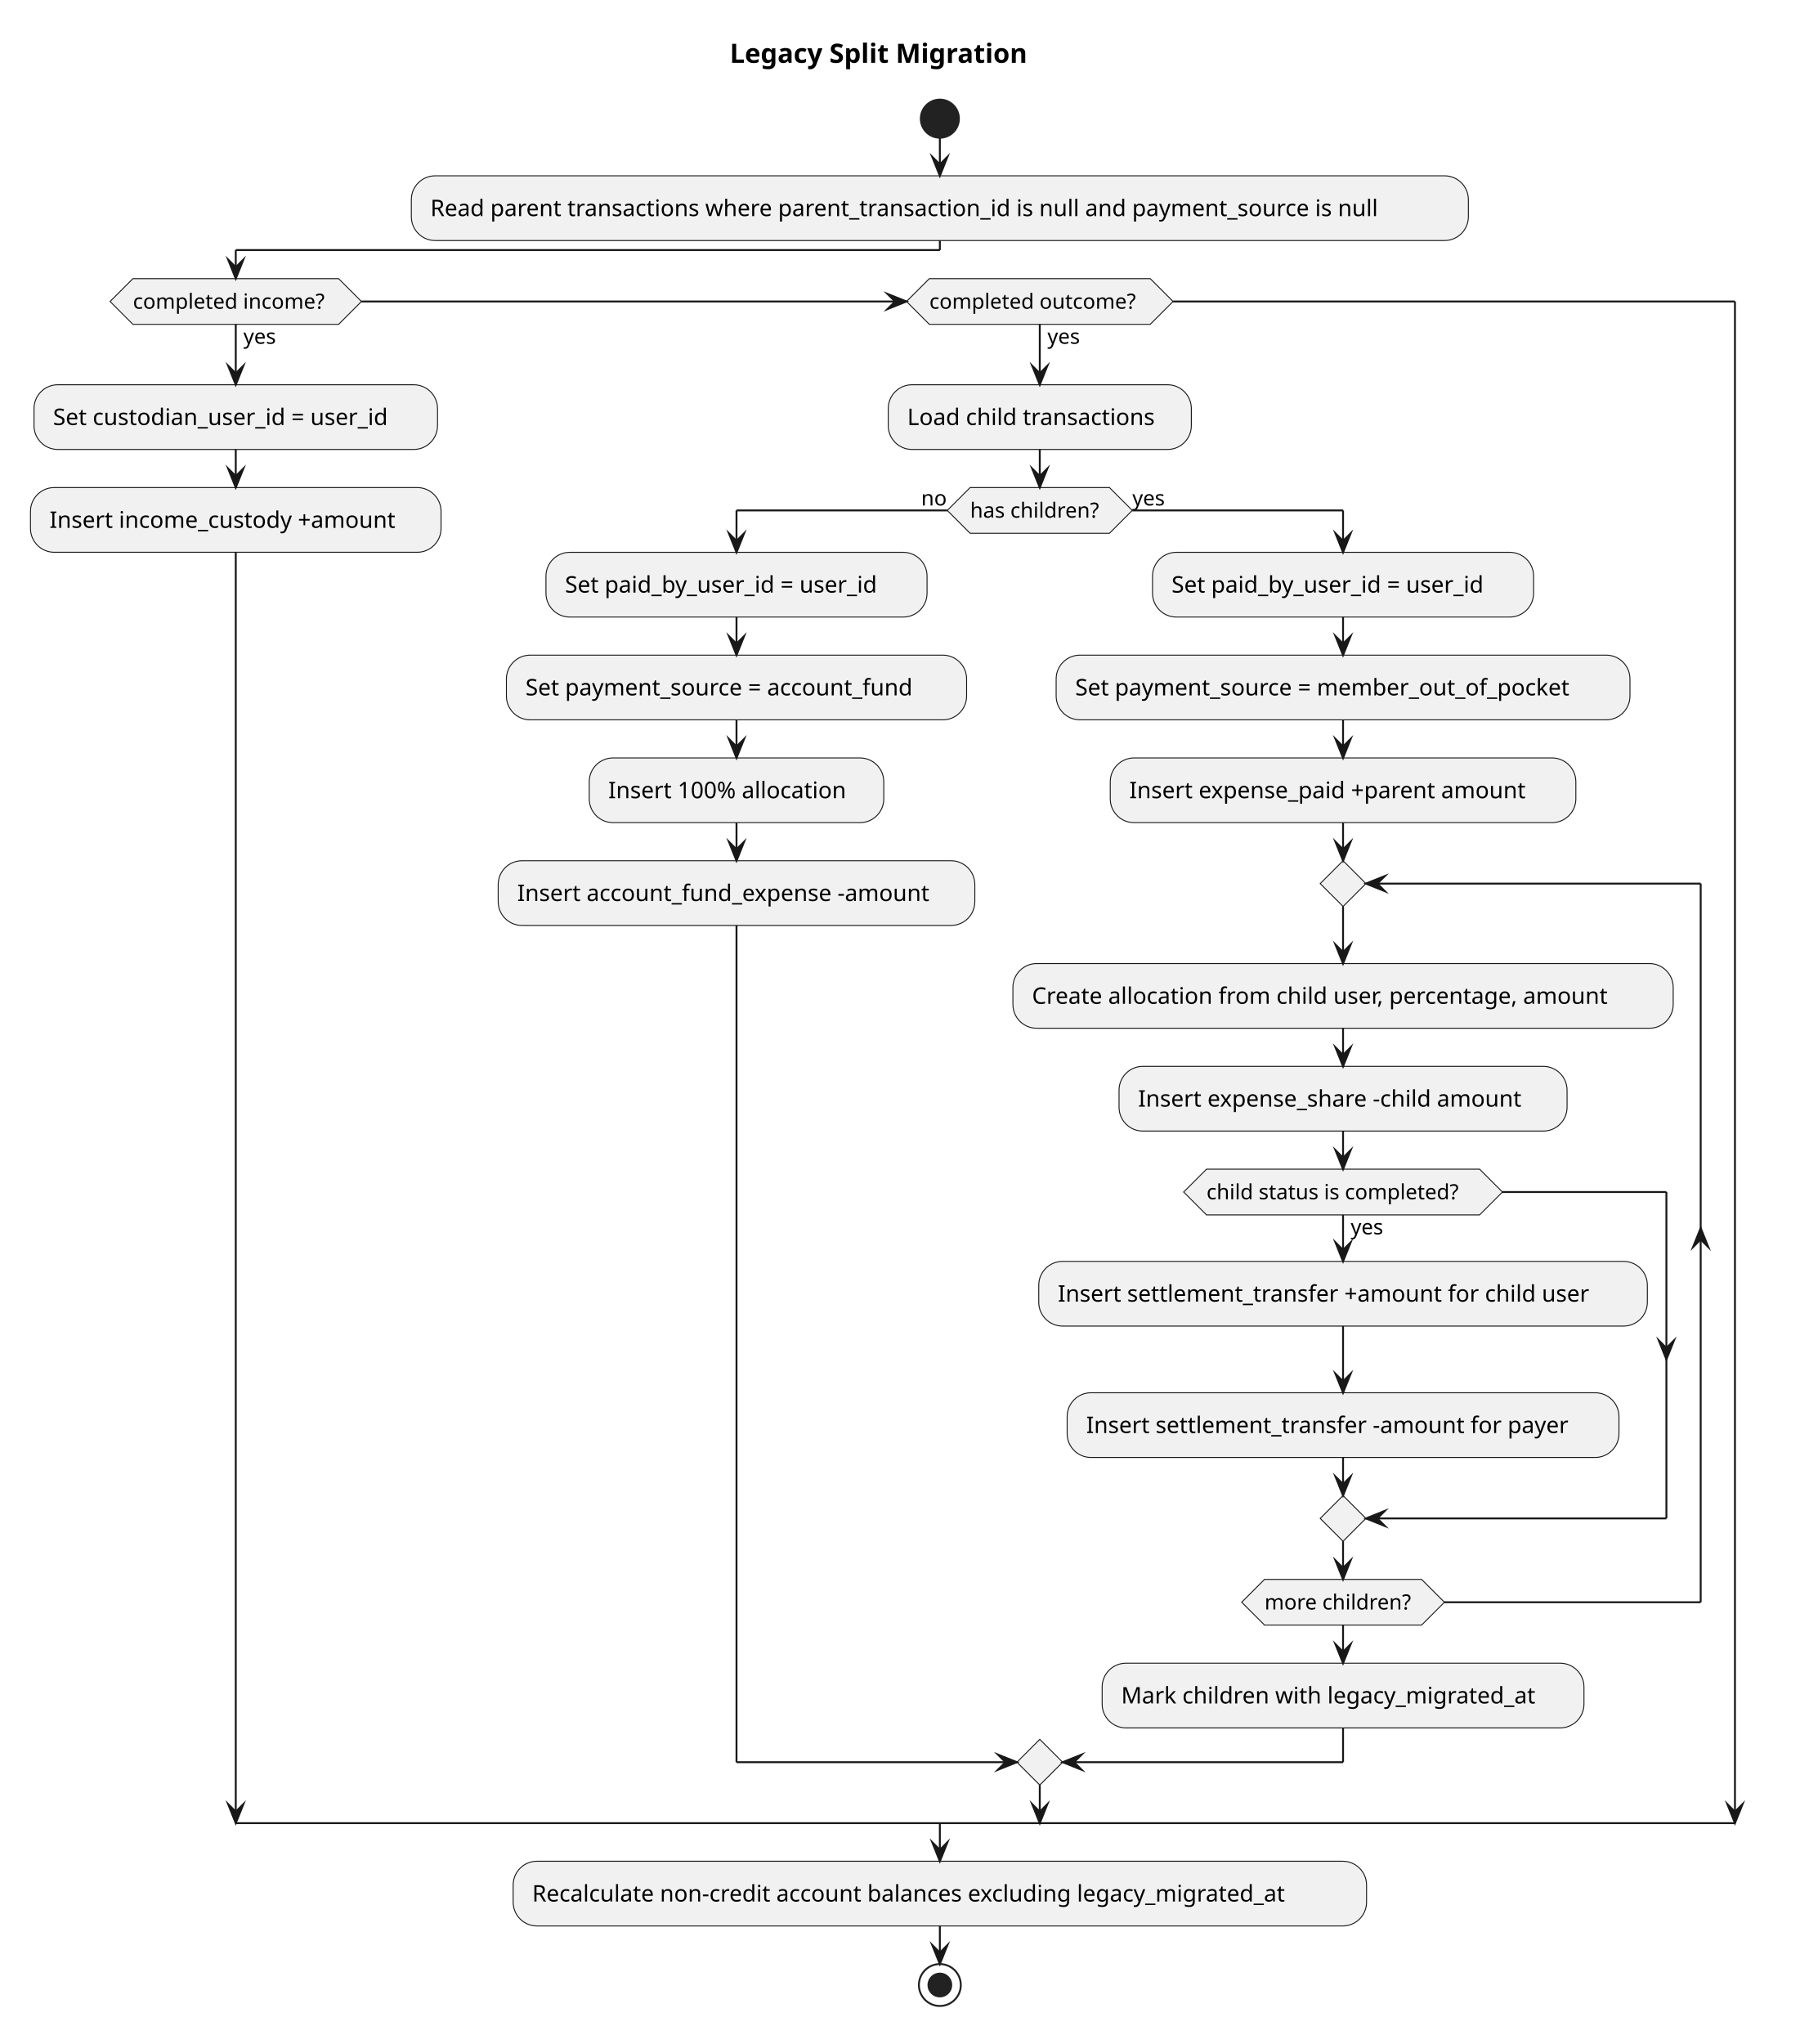
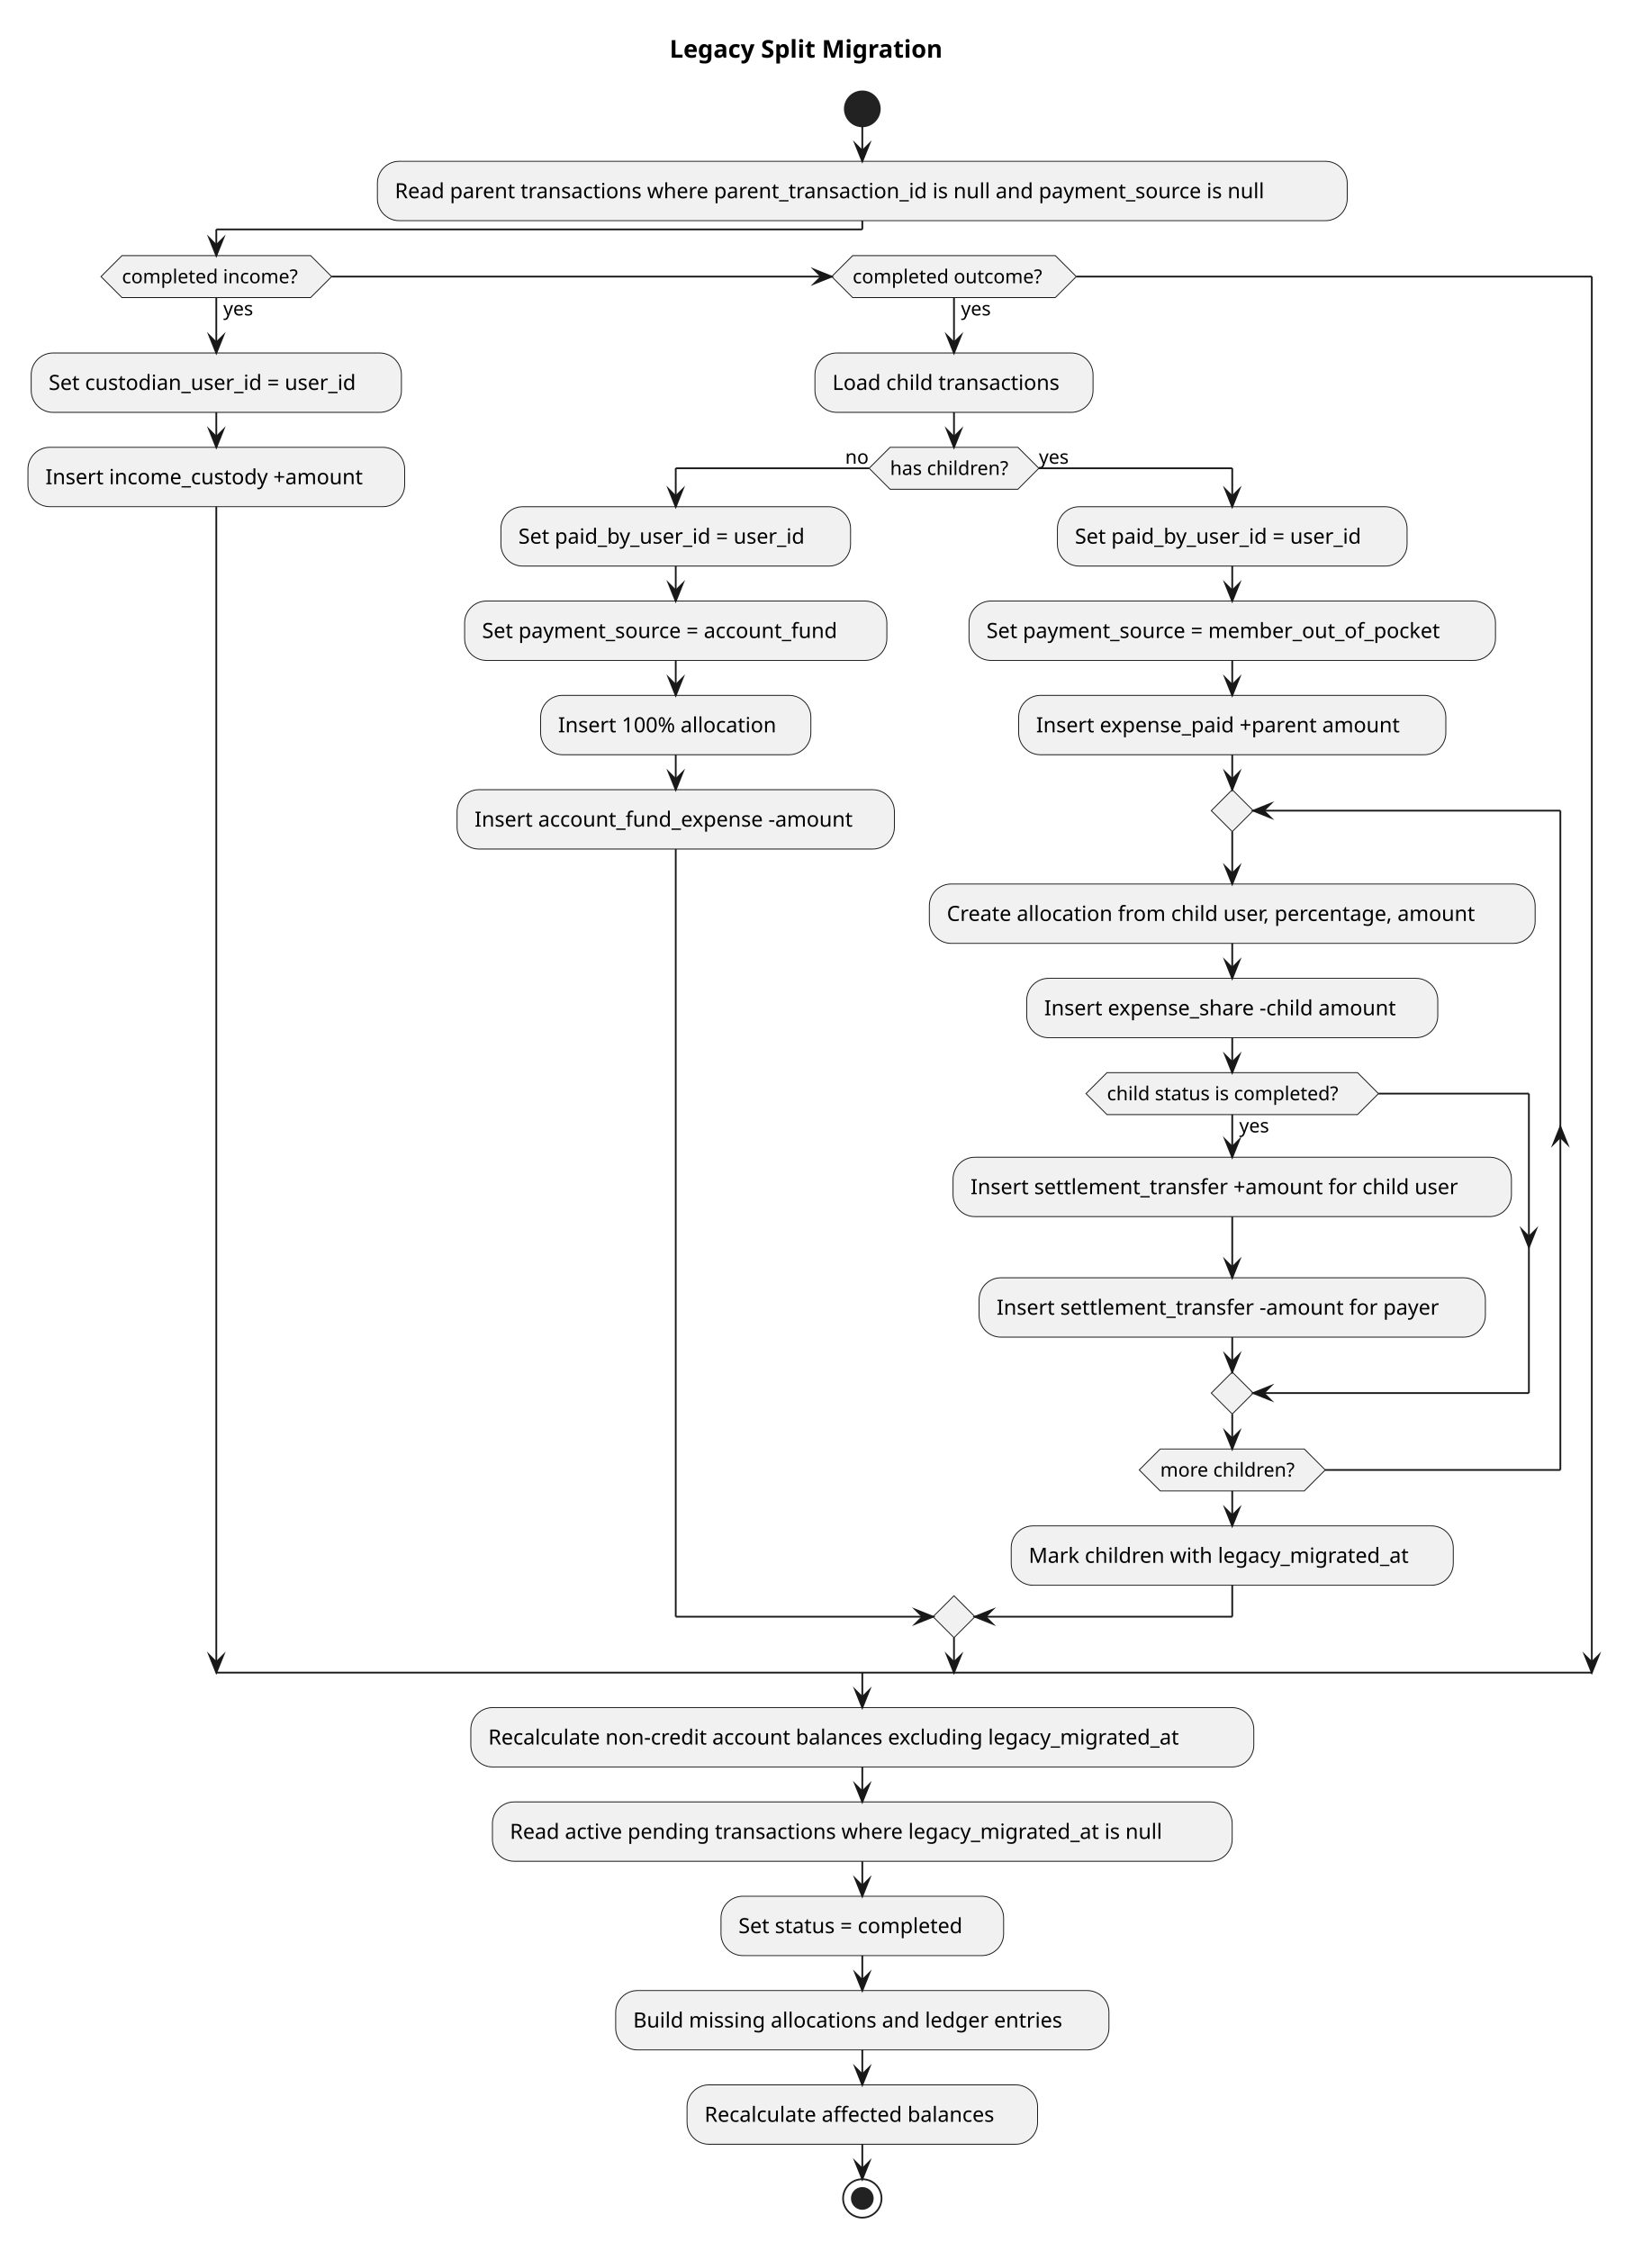
- <svg xmlns="http://www.w3.org/2000/svg" contentStyleType="text/css" data-diagram-type="ACTIVITY" height="1073px" preserveAspectRatio="none" style="width:945px;height:1073px;background:#FFFFFF;" version="1.1" viewBox="0 0 945 1073" width="945px" zoomAndPan="magnify">
+ <svg xmlns="http://www.w3.org/2000/svg" contentStyleType="text/css" data-diagram-type="ACTIVITY" height="1288px" preserveAspectRatio="none" style="width:945px;height:1288px;background:#FFFFFF;" version="1.1" viewBox="0 0 945 1288" width="945px" zoomAndPan="magnify">
  <defs />
  <g>
    <g class="title" data-source-line="1">
      <text fill="#000000" font-family="sans-serif" font-size="14" font-weight="700" lengthAdjust="spacing" textLength="177.632" x="383.159" y="32.995">Legacy Split Migration</text>
    </g>
    <ellipse cx="493.475" cy="62.297" fill="#222222" rx="10" ry="10" style="stroke:#222222;stroke-width:1;" />
    <rect fill="#F1F1F1" height="33.969" rx="12.5" ry="12.5" style="stroke:#181818;stroke-width:0.5;" width="555.002" x="215.974" y="92.297" />
    <text fill="#000000" font-family="sans-serif" font-size="12" lengthAdjust="spacing" textLength="535.002" x="225.974" y="113.436">Read parent transactions where parent_transaction_id is null and payment_source is null</text>
    <polygon fill="#F1F1F1" points="69.794,146.266,177.78,146.266,189.78,158.266,177.78,170.266,69.794,170.266,57.794,158.266,69.794,146.266" style="stroke:#181818;stroke-width:0.5;stroke-linejoin:miter;stroke-miterlimit:10;" />
    <text fill="#000000" font-family="sans-serif" font-size="11" lengthAdjust="spacing" textLength="19.008" x="127.787" y="180.476">yes</text>
    <text fill="#000000" font-family="sans-serif" font-size="11" lengthAdjust="spacing" textLength="107.986" x="69.794" y="162.074">completed income?</text>
    <rect fill="#F1F1F1" height="33.969" rx="12.5" ry="12.5" style="stroke:#181818;stroke-width:0.5;" width="211.865" x="17.855" y="201.976" />
    <text fill="#000000" font-family="sans-serif" font-size="12" lengthAdjust="spacing" textLength="191.865" x="27.855" y="223.115">Set custodian_user_id = user_id</text>
    <rect fill="#F1F1F1" height="33.969" rx="12.5" ry="12.5" style="stroke:#181818;stroke-width:0.5;" width="215.574" x="16" y="255.945" />
    <text fill="#000000" font-family="sans-serif" font-size="12" lengthAdjust="spacing" textLength="195.574" x="26" y="277.084">Insert income_custody +amount</text>
    <polygon fill="#F1F1F1" points="487.955,146.266,603.928,146.266,615.928,158.266,603.928,170.266,487.955,170.266,475.955,158.266,487.955,146.266" style="stroke:#181818;stroke-width:0.5;stroke-linejoin:miter;stroke-miterlimit:10;" />
    <text fill="#000000" font-family="sans-serif" font-size="11" lengthAdjust="spacing" textLength="19.008" x="549.941" y="180.476">yes</text>
    <text fill="#000000" font-family="sans-serif" font-size="11" lengthAdjust="spacing" textLength="115.973" x="487.955" y="162.074">completed outcome?</text>
    <rect fill="#F1F1F1" height="33.969" rx="12.5" ry="12.5" style="stroke:#181818;stroke-width:0.5;" width="159.154" x="466.364" y="201.976" />
    <text fill="#000000" font-family="sans-serif" font-size="12" lengthAdjust="spacing" textLength="139.154" x="476.364" y="223.115">Load child transactions</text>
    <polygon fill="#F1F1F1" points="509.364,255.945,582.519,255.945,594.519,267.945,582.519,279.945,509.364,279.945,497.364,267.945,509.364,255.945" style="stroke:#181818;stroke-width:0.5;stroke-linejoin:miter;stroke-miterlimit:10;" />
    <text fill="#000000" font-family="sans-serif" font-size="11" lengthAdjust="spacing" textLength="73.154" x="509.364" y="271.753">has children?</text>
    <text fill="#000000" font-family="sans-serif" font-size="11" lengthAdjust="spacing" textLength="13.702" x="483.663" y="265.351">no</text>
    <text fill="#000000" font-family="sans-serif" font-size="11" lengthAdjust="spacing" textLength="19.008" x="594.519" y="265.351">yes</text>
    <rect fill="#F1F1F1" height="33.969" rx="12.5" ry="12.5" style="stroke:#181818;stroke-width:0.5;" width="200.094" x="286.658" y="289.945" />
    <text fill="#000000" font-family="sans-serif" font-size="12" lengthAdjust="spacing" textLength="180.094" x="296.658" y="311.084">Set paid_by_user_id = user_id</text>
    <rect fill="#F1F1F1" height="33.969" rx="12.5" ry="12.5" style="stroke:#181818;stroke-width:0.5;" width="241.631" x="265.89" y="343.914" />
    <text fill="#000000" font-family="sans-serif" font-size="12" lengthAdjust="spacing" textLength="221.631" x="275.89" y="365.052">Set payment_source = account_fund</text>
    <rect fill="#F1F1F1" height="33.969" rx="12.5" ry="12.5" style="stroke:#181818;stroke-width:0.5;" width="154.654" x="309.378" y="397.882" />
    <text fill="#000000" font-family="sans-serif" font-size="12" lengthAdjust="spacing" textLength="134.654" x="319.378" y="419.021">Insert 100% allocation</text>
    <rect fill="#F1F1F1" height="33.969" rx="12.5" ry="12.5" style="stroke:#181818;stroke-width:0.5;" width="250.262" x="261.574" y="451.851" />
    <text fill="#000000" font-family="sans-serif" font-size="12" lengthAdjust="spacing" textLength="230.262" x="271.574" y="472.99">Insert account_fund_expense -amount</text>
    <rect fill="#F1F1F1" height="33.969" rx="12.5" ry="12.5" style="stroke:#181818;stroke-width:0.5;" width="200.094" x="605.131" y="289.945" />
    <text fill="#000000" font-family="sans-serif" font-size="12" lengthAdjust="spacing" textLength="180.094" x="615.131" y="311.084">Set paid_by_user_id = user_id</text>
    <rect fill="#F1F1F1" height="33.969" rx="12.5" ry="12.5" style="stroke:#181818;stroke-width:0.5;" width="301.279" x="554.538" y="343.914" />
    <text fill="#000000" font-family="sans-serif" font-size="12" lengthAdjust="spacing" textLength="281.279" x="564.538" y="365.052">Set payment_source = member_out_of_pocket</text>
    <rect fill="#F1F1F1" height="33.969" rx="12.5" ry="12.5" style="stroke:#181818;stroke-width:0.5;" width="244.461" x="582.947" y="397.882" />
    <text fill="#000000" font-family="sans-serif" font-size="12" lengthAdjust="spacing" textLength="224.461" x="592.947" y="419.021">Insert expense_paid +parent amount</text>
    <rect fill="#F1F1F1" height="33.969" rx="12.5" ry="12.5" style="stroke:#181818;stroke-width:0.5;" width="346.684" x="531.836" y="505.82" />
    <text fill="#000000" font-family="sans-serif" font-size="12" lengthAdjust="spacing" textLength="326.684" x="541.836" y="526.958">Create allocation from child user, percentage, amount</text>
    <rect fill="#F1F1F1" height="33.969" rx="12.5" ry="12.5" style="stroke:#181818;stroke-width:0.5;" width="235.232" x="587.562" y="559.789" />
    <text fill="#000000" font-family="sans-serif" font-size="12" lengthAdjust="spacing" textLength="215.232" x="597.562" y="580.927">Insert expense_share -child amount</text>
    <rect fill="#F1F1F1" height="33.969" rx="12.5" ry="12.5" style="stroke:#181818;stroke-width:0.5;" width="319.543" x="545.406" y="662.16" />
    <text fill="#000000" font-family="sans-serif" font-size="12" lengthAdjust="spacing" textLength="299.543" x="555.406" y="683.298">Insert settlement_transfer +amount for child user</text>
    <rect fill="#F1F1F1" height="33.969" rx="12.5" ry="12.5" style="stroke:#181818;stroke-width:0.5;" width="289.731" x="560.312" y="731.128" />
    <text fill="#000000" font-family="sans-serif" font-size="12" lengthAdjust="spacing" textLength="269.731" x="570.312" y="752.267">Insert settlement_transfer -amount for payer</text>
    <polygon fill="#F1F1F1" points="633.482,613.757,776.874,613.757,788.874,625.757,776.874,637.757,633.482,637.757,621.482,625.757,633.482,613.757" style="stroke:#181818;stroke-width:0.5;stroke-linejoin:miter;stroke-miterlimit:10;" />
    <text fill="#000000" font-family="sans-serif" font-size="11" lengthAdjust="spacing" textLength="19.008" x="709.178" y="647.968">yes</text>
    <text fill="#000000" font-family="sans-serif" font-size="11" lengthAdjust="spacing" textLength="143.392" x="633.482" y="629.565">child status is completed?</text>
    <polygon fill="#F1F1F1" points="705.178,785.097,717.178,797.097,705.178,809.097,693.178,797.097,705.178,785.097" style="stroke:#181818;stroke-width:0.5;stroke-linejoin:miter;stroke-miterlimit:10;" />
    <polygon fill="#F1F1F1" points="705.178,451.851,717.178,463.851,705.178,475.851,693.178,463.851,705.178,451.851" style="stroke:#181818;stroke-width:0.5;stroke-linejoin:miter;stroke-miterlimit:10;" />
    <polygon fill="#F1F1F1" points="663.955,829.097,746.401,829.097,758.401,841.097,746.401,853.097,663.955,853.097,651.955,841.097,663.955,829.097" style="stroke:#181818;stroke-width:0.5;stroke-linejoin:miter;stroke-miterlimit:10;" />
    <text fill="#000000" font-family="sans-serif" font-size="11" lengthAdjust="spacing" textLength="82.446" x="663.955" y="844.905">more children?</text>
    <rect fill="#F1F1F1" height="33.969" rx="12.5" ry="12.5" style="stroke:#181818;stroke-width:0.5;" width="252.981" x="578.688" y="873.097" />
    <text fill="#000000" font-family="sans-serif" font-size="12" lengthAdjust="spacing" textLength="232.981" x="588.688" y="894.236">Mark children with legacy_migrated_at</text>
    <polygon fill="#F1F1F1" points="545.941,913.066,557.941,925.066,545.941,937.066,533.941,925.066,545.941,913.066" style="stroke:#181818;stroke-width:0.5;stroke-linejoin:miter;stroke-miterlimit:10;" />
    <rect fill="#F1F1F1" height="33.969" rx="12.5" ry="12.5" style="stroke:#181818;stroke-width:0.5;" width="448.086" x="269.432" y="977.066" />
    <text fill="#000000" font-family="sans-serif" font-size="12" lengthAdjust="spacing" textLength="428.086" x="279.432" y="998.205">Recalculate non-credit account balances excluding legacy_migrated_at</text>
-     <ellipse cx="493.475" cy="1042.035" fill="none" rx="11" ry="11" style="stroke:#222222;stroke-width:1;" />
-     <ellipse cx="493.475" cy="1042.035" fill="#222222" rx="6" ry="6" style="stroke:#222222;stroke-width:1;" />
+     <rect fill="#F1F1F1" height="33.969" rx="12.5" ry="12.5" style="stroke:#181818;stroke-width:0.5;" width="423.348" x="281.801" y="1031.035" />
+     <text fill="#000000" font-family="sans-serif" font-size="12" lengthAdjust="spacing" textLength="403.348" x="291.801" y="1052.173">Read active pending transactions where legacy_migrated_at is null</text>
+     <rect fill="#F1F1F1" height="33.969" rx="12.5" ry="12.5" style="stroke:#181818;stroke-width:0.5;" width="161.744" x="412.603" y="1085.003" />
+     <text fill="#000000" font-family="sans-serif" font-size="12" lengthAdjust="spacing" textLength="141.744" x="422.603" y="1106.142">Set status = completed</text>
+     <rect fill="#F1F1F1" height="33.969" rx="12.5" ry="12.5" style="stroke:#181818;stroke-width:0.5;" width="282.272" x="352.339" y="1138.972" />
+     <text fill="#000000" font-family="sans-serif" font-size="12" lengthAdjust="spacing" textLength="262.272" x="362.339" y="1160.111">Build missing allocations and ledger entries</text>
+     <rect fill="#F1F1F1" height="33.969" rx="12.5" ry="12.5" style="stroke:#181818;stroke-width:0.5;" width="200.598" x="393.176" y="1192.941" />
+     <text fill="#000000" font-family="sans-serif" font-size="12" lengthAdjust="spacing" textLength="180.598" x="403.176" y="1214.08">Recalculate affected balances</text>
+     <ellipse cx="493.475" cy="1257.91" fill="none" rx="11" ry="11" style="stroke:#222222;stroke-width:1;" />
+     <ellipse cx="493.475" cy="1257.91" fill="#222222" rx="6" ry="6" style="stroke:#222222;stroke-width:1;" />
    <line style="stroke:#181818;stroke-width:1;" x1="493.475" x2="493.475" y1="72.297" y2="92.297" />
    <polygon fill="#181818" points="489.475,82.297,493.475,92.297,497.475,82.297,493.475,86.297" style="stroke:#181818;stroke-width:1;stroke-linejoin:miter;stroke-miterlimit:10;" />
    <line style="stroke:#181818;stroke-width:1;" x1="123.787" x2="123.787" y1="235.945" y2="255.945" />
    <polygon fill="#181818" points="119.787,245.945,123.787,255.945,127.787,245.945,123.787,249.945" style="stroke:#181818;stroke-width:1;stroke-linejoin:miter;stroke-miterlimit:10;" />
    <line style="stroke:#181818;stroke-width:1;" x1="386.705" x2="386.705" y1="323.914" y2="343.914" />
    <polygon fill="#181818" points="382.705,333.914,386.705,343.914,390.705,333.914,386.705,337.914" style="stroke:#181818;stroke-width:1;stroke-linejoin:miter;stroke-miterlimit:10;" />
    <line style="stroke:#181818;stroke-width:1;" x1="386.705" x2="386.705" y1="377.882" y2="397.882" />
    <polygon fill="#181818" points="382.705,387.882,386.705,397.882,390.705,387.882,386.705,391.882" style="stroke:#181818;stroke-width:1;stroke-linejoin:miter;stroke-miterlimit:10;" />
    <line style="stroke:#181818;stroke-width:1;" x1="386.705" x2="386.705" y1="431.851" y2="451.851" />
    <polygon fill="#181818" points="382.705,441.851,386.705,451.851,390.705,441.851,386.705,445.851" style="stroke:#181818;stroke-width:1;stroke-linejoin:miter;stroke-miterlimit:10;" />
    <line style="stroke:#181818;stroke-width:1;" x1="705.178" x2="705.178" y1="323.914" y2="343.914" />
    <polygon fill="#181818" points="701.178,333.914,705.178,343.914,709.178,333.914,705.178,337.914" style="stroke:#181818;stroke-width:1;stroke-linejoin:miter;stroke-miterlimit:10;" />
    <line style="stroke:#181818;stroke-width:1;" x1="705.178" x2="705.178" y1="377.882" y2="397.882" />
    <polygon fill="#181818" points="701.178,387.882,705.178,397.882,709.178,387.882,705.178,391.882" style="stroke:#181818;stroke-width:1;stroke-linejoin:miter;stroke-miterlimit:10;" />
    <line style="stroke:#181818;stroke-width:1;" x1="705.178" x2="705.178" y1="539.789" y2="559.789" />
    <polygon fill="#181818" points="701.178,549.789,705.178,559.789,709.178,549.789,705.178,553.789" style="stroke:#181818;stroke-width:1;stroke-linejoin:miter;stroke-miterlimit:10;" />
    <line style="stroke:#181818;stroke-width:1;" x1="705.178" x2="705.178" y1="696.128" y2="731.128" />
    <polygon fill="#181818" points="701.178,721.128,705.178,731.128,709.178,721.128,705.178,725.128" style="stroke:#181818;stroke-width:1;stroke-linejoin:miter;stroke-miterlimit:10;" />
    <line style="stroke:#181818;stroke-width:1;" x1="705.178" x2="705.178" y1="637.757" y2="662.16" />
    <polygon fill="#181818" points="701.178,652.16,705.178,662.16,709.178,652.16,705.178,656.16" style="stroke:#181818;stroke-width:1;stroke-linejoin:miter;stroke-miterlimit:10;" />
    <line style="stroke:#181818;stroke-width:1;" x1="788.874" x2="874.949" y1="625.757" y2="625.757" />
    <polygon fill="#181818" points="870.949,703.628,874.949,713.628,878.949,703.628,874.949,707.628" style="stroke:#181818;stroke-width:1;stroke-linejoin:miter;stroke-miterlimit:10;" />
    <line style="stroke:#181818;stroke-width:1;" x1="874.949" x2="874.949" y1="625.757" y2="797.097" />
    <line style="stroke:#181818;stroke-width:1;" x1="874.949" x2="717.178" y1="797.097" y2="797.097" />
    <polygon fill="#181818" points="727.178,793.097,717.178,797.097,727.178,801.097,723.178,797.097" style="stroke:#181818;stroke-width:1;stroke-linejoin:miter;stroke-miterlimit:10;" />
    <line style="stroke:#181818;stroke-width:1;" x1="705.178" x2="705.178" y1="765.097" y2="785.097" />
    <polygon fill="#181818" points="701.178,775.097,705.178,785.097,709.178,775.097,705.178,779.097" style="stroke:#181818;stroke-width:1;stroke-linejoin:miter;stroke-miterlimit:10;" />
    <line style="stroke:#181818;stroke-width:1;" x1="705.178" x2="705.178" y1="593.757" y2="613.757" />
    <polygon fill="#181818" points="701.178,603.757,705.178,613.757,709.178,603.757,705.178,607.757" style="stroke:#181818;stroke-width:1;stroke-linejoin:miter;stroke-miterlimit:10;" />
    <line style="stroke:#181818;stroke-width:1;" x1="705.178" x2="705.178" y1="475.851" y2="505.82" />
    <polygon fill="#181818" points="701.178,495.82,705.178,505.82,709.178,495.82,705.178,499.82" style="stroke:#181818;stroke-width:1;stroke-linejoin:miter;stroke-miterlimit:10;" />
    <line style="stroke:#181818;stroke-width:1;" x1="758.401" x2="892.949" y1="841.097" y2="841.097" />
    <polygon fill="#181818" points="888.949,654.66,892.949,644.66,896.949,654.66,892.949,650.66" style="stroke:#181818;stroke-width:1;stroke-linejoin:miter;stroke-miterlimit:10;" />
    <line style="stroke:#181818;stroke-width:1;" x1="892.949" x2="892.949" y1="463.851" y2="841.097" />
    <line style="stroke:#181818;stroke-width:1;" x1="892.949" x2="717.178" y1="463.851" y2="463.851" />
    <polygon fill="#181818" points="727.178,459.851,717.178,463.851,727.178,467.851,723.178,463.851" style="stroke:#181818;stroke-width:1;stroke-linejoin:miter;stroke-miterlimit:10;" />
    <line style="stroke:#181818;stroke-width:1;" x1="705.178" x2="705.178" y1="809.097" y2="829.097" />
    <polygon fill="#181818" points="701.178,819.097,705.178,829.097,709.178,819.097,705.178,823.097" style="stroke:#181818;stroke-width:1;stroke-linejoin:miter;stroke-miterlimit:10;" />
    <line style="stroke:#181818;stroke-width:1;" x1="705.178" x2="705.178" y1="431.851" y2="451.851" />
    <polygon fill="#181818" points="701.178,441.851,705.178,451.851,709.178,441.851,705.178,445.851" style="stroke:#181818;stroke-width:1;stroke-linejoin:miter;stroke-miterlimit:10;" />
    <line style="stroke:#181818;stroke-width:1;" x1="705.178" x2="705.178" y1="853.097" y2="873.097" />
    <polygon fill="#181818" points="701.178,863.097,705.178,873.097,709.178,863.097,705.178,867.097" style="stroke:#181818;stroke-width:1;stroke-linejoin:miter;stroke-miterlimit:10;" />
    <line style="stroke:#181818;stroke-width:1;" x1="497.364" x2="386.705" y1="267.945" y2="267.945" />
    <line style="stroke:#181818;stroke-width:1;" x1="386.705" x2="386.705" y1="267.945" y2="289.945" />
    <polygon fill="#181818" points="382.705,279.945,386.705,289.945,390.705,279.945,386.705,283.945" style="stroke:#181818;stroke-width:1;stroke-linejoin:miter;stroke-miterlimit:10;" />
    <line style="stroke:#181818;stroke-width:1;" x1="594.519" x2="705.178" y1="267.945" y2="267.945" />
    <line style="stroke:#181818;stroke-width:1;" x1="705.178" x2="705.178" y1="267.945" y2="289.945" />
    <polygon fill="#181818" points="701.178,279.945,705.178,289.945,709.178,279.945,705.178,283.945" style="stroke:#181818;stroke-width:1;stroke-linejoin:miter;stroke-miterlimit:10;" />
    <line style="stroke:#181818;stroke-width:1;" x1="386.705" x2="386.705" y1="485.82" y2="925.066" />
    <line style="stroke:#181818;stroke-width:1;" x1="386.705" x2="533.941" y1="925.066" y2="925.066" />
    <polygon fill="#181818" points="523.941,921.066,533.941,925.066,523.941,929.066,527.941,925.066" style="stroke:#181818;stroke-width:1;stroke-linejoin:miter;stroke-miterlimit:10;" />
    <line style="stroke:#181818;stroke-width:1;" x1="705.178" x2="705.178" y1="907.066" y2="925.066" />
    <line style="stroke:#181818;stroke-width:1;" x1="705.178" x2="557.941" y1="925.066" y2="925.066" />
    <polygon fill="#181818" points="567.941,921.066,557.941,925.066,567.941,929.066,563.941,925.066" style="stroke:#181818;stroke-width:1;stroke-linejoin:miter;stroke-miterlimit:10;" />
    <line style="stroke:#181818;stroke-width:1;" x1="545.941" x2="545.941" y1="235.945" y2="255.945" />
    <polygon fill="#181818" points="541.941,245.945,545.941,255.945,549.941,245.945,545.941,249.945" style="stroke:#181818;stroke-width:1;stroke-linejoin:miter;stroke-miterlimit:10;" />
    <line style="stroke:#181818;stroke-width:1;" x1="123.787" x2="123.787" y1="170.266" y2="201.976" />
    <polygon fill="#181818" points="119.787,191.976,123.787,201.976,127.787,191.976,123.787,195.976" style="stroke:#181818;stroke-width:1;stroke-linejoin:miter;stroke-miterlimit:10;" />
    <line style="stroke:#181818;stroke-width:1;" x1="123.787" x2="123.787" y1="289.914" y2="957.066" />
    <polygon fill="#181818" points="119.787,947.066,123.787,957.066,127.787,947.066,123.787,951.066" style="stroke:#181818;stroke-width:1;stroke-linejoin:miter;stroke-miterlimit:10;" />
    <line style="stroke:#181818;stroke-width:1;" x1="545.941" x2="545.941" y1="170.266" y2="201.976" />
    <polygon fill="#181818" points="541.941,191.976,545.941,201.976,549.941,191.976,545.941,195.976" style="stroke:#181818;stroke-width:1;stroke-linejoin:miter;stroke-miterlimit:10;" />
    <line style="stroke:#181818;stroke-width:1;" x1="545.941" x2="545.941" y1="937.066" y2="957.066" />
    <polygon fill="#181818" points="541.941,947.066,545.941,957.066,549.941,947.066,545.941,951.066" style="stroke:#181818;stroke-width:1;stroke-linejoin:miter;stroke-miterlimit:10;" />
    <line style="stroke:#181818;stroke-width:1;" x1="189.78" x2="475.955" y1="158.266" y2="158.266" />
    <polygon fill="#181818" points="465.955,154.266,475.955,158.266,465.955,162.266,469.955,158.266" style="stroke:#181818;stroke-width:1;stroke-linejoin:miter;stroke-miterlimit:10;" />
    <line style="stroke:#181818;stroke-width:1;" x1="493.475" x2="493.475" y1="126.266" y2="131.266" />
    <line style="stroke:#181818;stroke-width:1;" x1="493.475" x2="123.787" y1="131.266" y2="131.266" />
    <line style="stroke:#181818;stroke-width:1;" x1="123.787" x2="123.787" y1="131.266" y2="146.266" />
    <polygon fill="#181818" points="119.787,136.266,123.787,146.266,127.787,136.266,123.787,140.266" style="stroke:#181818;stroke-width:1;stroke-linejoin:miter;stroke-miterlimit:10;" />
    <line style="stroke:#181818;stroke-width:1;" x1="615.928" x2="910.949" y1="158.266" y2="158.266" />
    <line style="stroke:#181818;stroke-width:1;" x1="910.949" x2="910.949" y1="158.266" y2="957.066" />
    <polygon fill="#181818" points="906.949,947.066,910.949,957.066,914.949,947.066,910.949,951.066" style="stroke:#181818;stroke-width:1;stroke-linejoin:miter;stroke-miterlimit:10;" />
    <line style="stroke:#181818;stroke-width:1;" x1="123.787" x2="910.949" y1="957.066" y2="957.066" />
    <line style="stroke:#181818;stroke-width:1;" x1="493.475" x2="493.475" y1="957.066" y2="977.066" />
    <polygon fill="#181818" points="489.475,967.066,493.475,977.066,497.475,967.066,493.475,971.066" style="stroke:#181818;stroke-width:1;stroke-linejoin:miter;stroke-miterlimit:10;" />
    <line style="stroke:#181818;stroke-width:1;" x1="493.475" x2="493.475" y1="1011.035" y2="1031.035" />
    <polygon fill="#181818" points="489.475,1021.035,493.475,1031.035,497.475,1021.035,493.475,1025.035" style="stroke:#181818;stroke-width:1;stroke-linejoin:miter;stroke-miterlimit:10;" />
+     <line style="stroke:#181818;stroke-width:1;" x1="493.475" x2="493.475" y1="1065.003" y2="1085.003" />
+     <polygon fill="#181818" points="489.475,1075.003,493.475,1085.003,497.475,1075.003,493.475,1079.003" style="stroke:#181818;stroke-width:1;stroke-linejoin:miter;stroke-miterlimit:10;" />
+     <line style="stroke:#181818;stroke-width:1;" x1="493.475" x2="493.475" y1="1118.972" y2="1138.972" />
+     <polygon fill="#181818" points="489.475,1128.972,493.475,1138.972,497.475,1128.972,493.475,1132.972" style="stroke:#181818;stroke-width:1;stroke-linejoin:miter;stroke-miterlimit:10;" />
+     <line style="stroke:#181818;stroke-width:1;" x1="493.475" x2="493.475" y1="1172.941" y2="1192.941" />
+     <polygon fill="#181818" points="489.475,1182.941,493.475,1192.941,497.475,1182.941,493.475,1186.941" style="stroke:#181818;stroke-width:1;stroke-linejoin:miter;stroke-miterlimit:10;" />
+     <line style="stroke:#181818;stroke-width:1;" x1="493.475" x2="493.475" y1="1226.91" y2="1246.91" />
+     <polygon fill="#181818" points="489.475,1236.91,493.475,1246.91,497.475,1236.91,493.475,1240.91" style="stroke:#181818;stroke-width:1;stroke-linejoin:miter;stroke-miterlimit:10;" />
  </g>
</svg>
